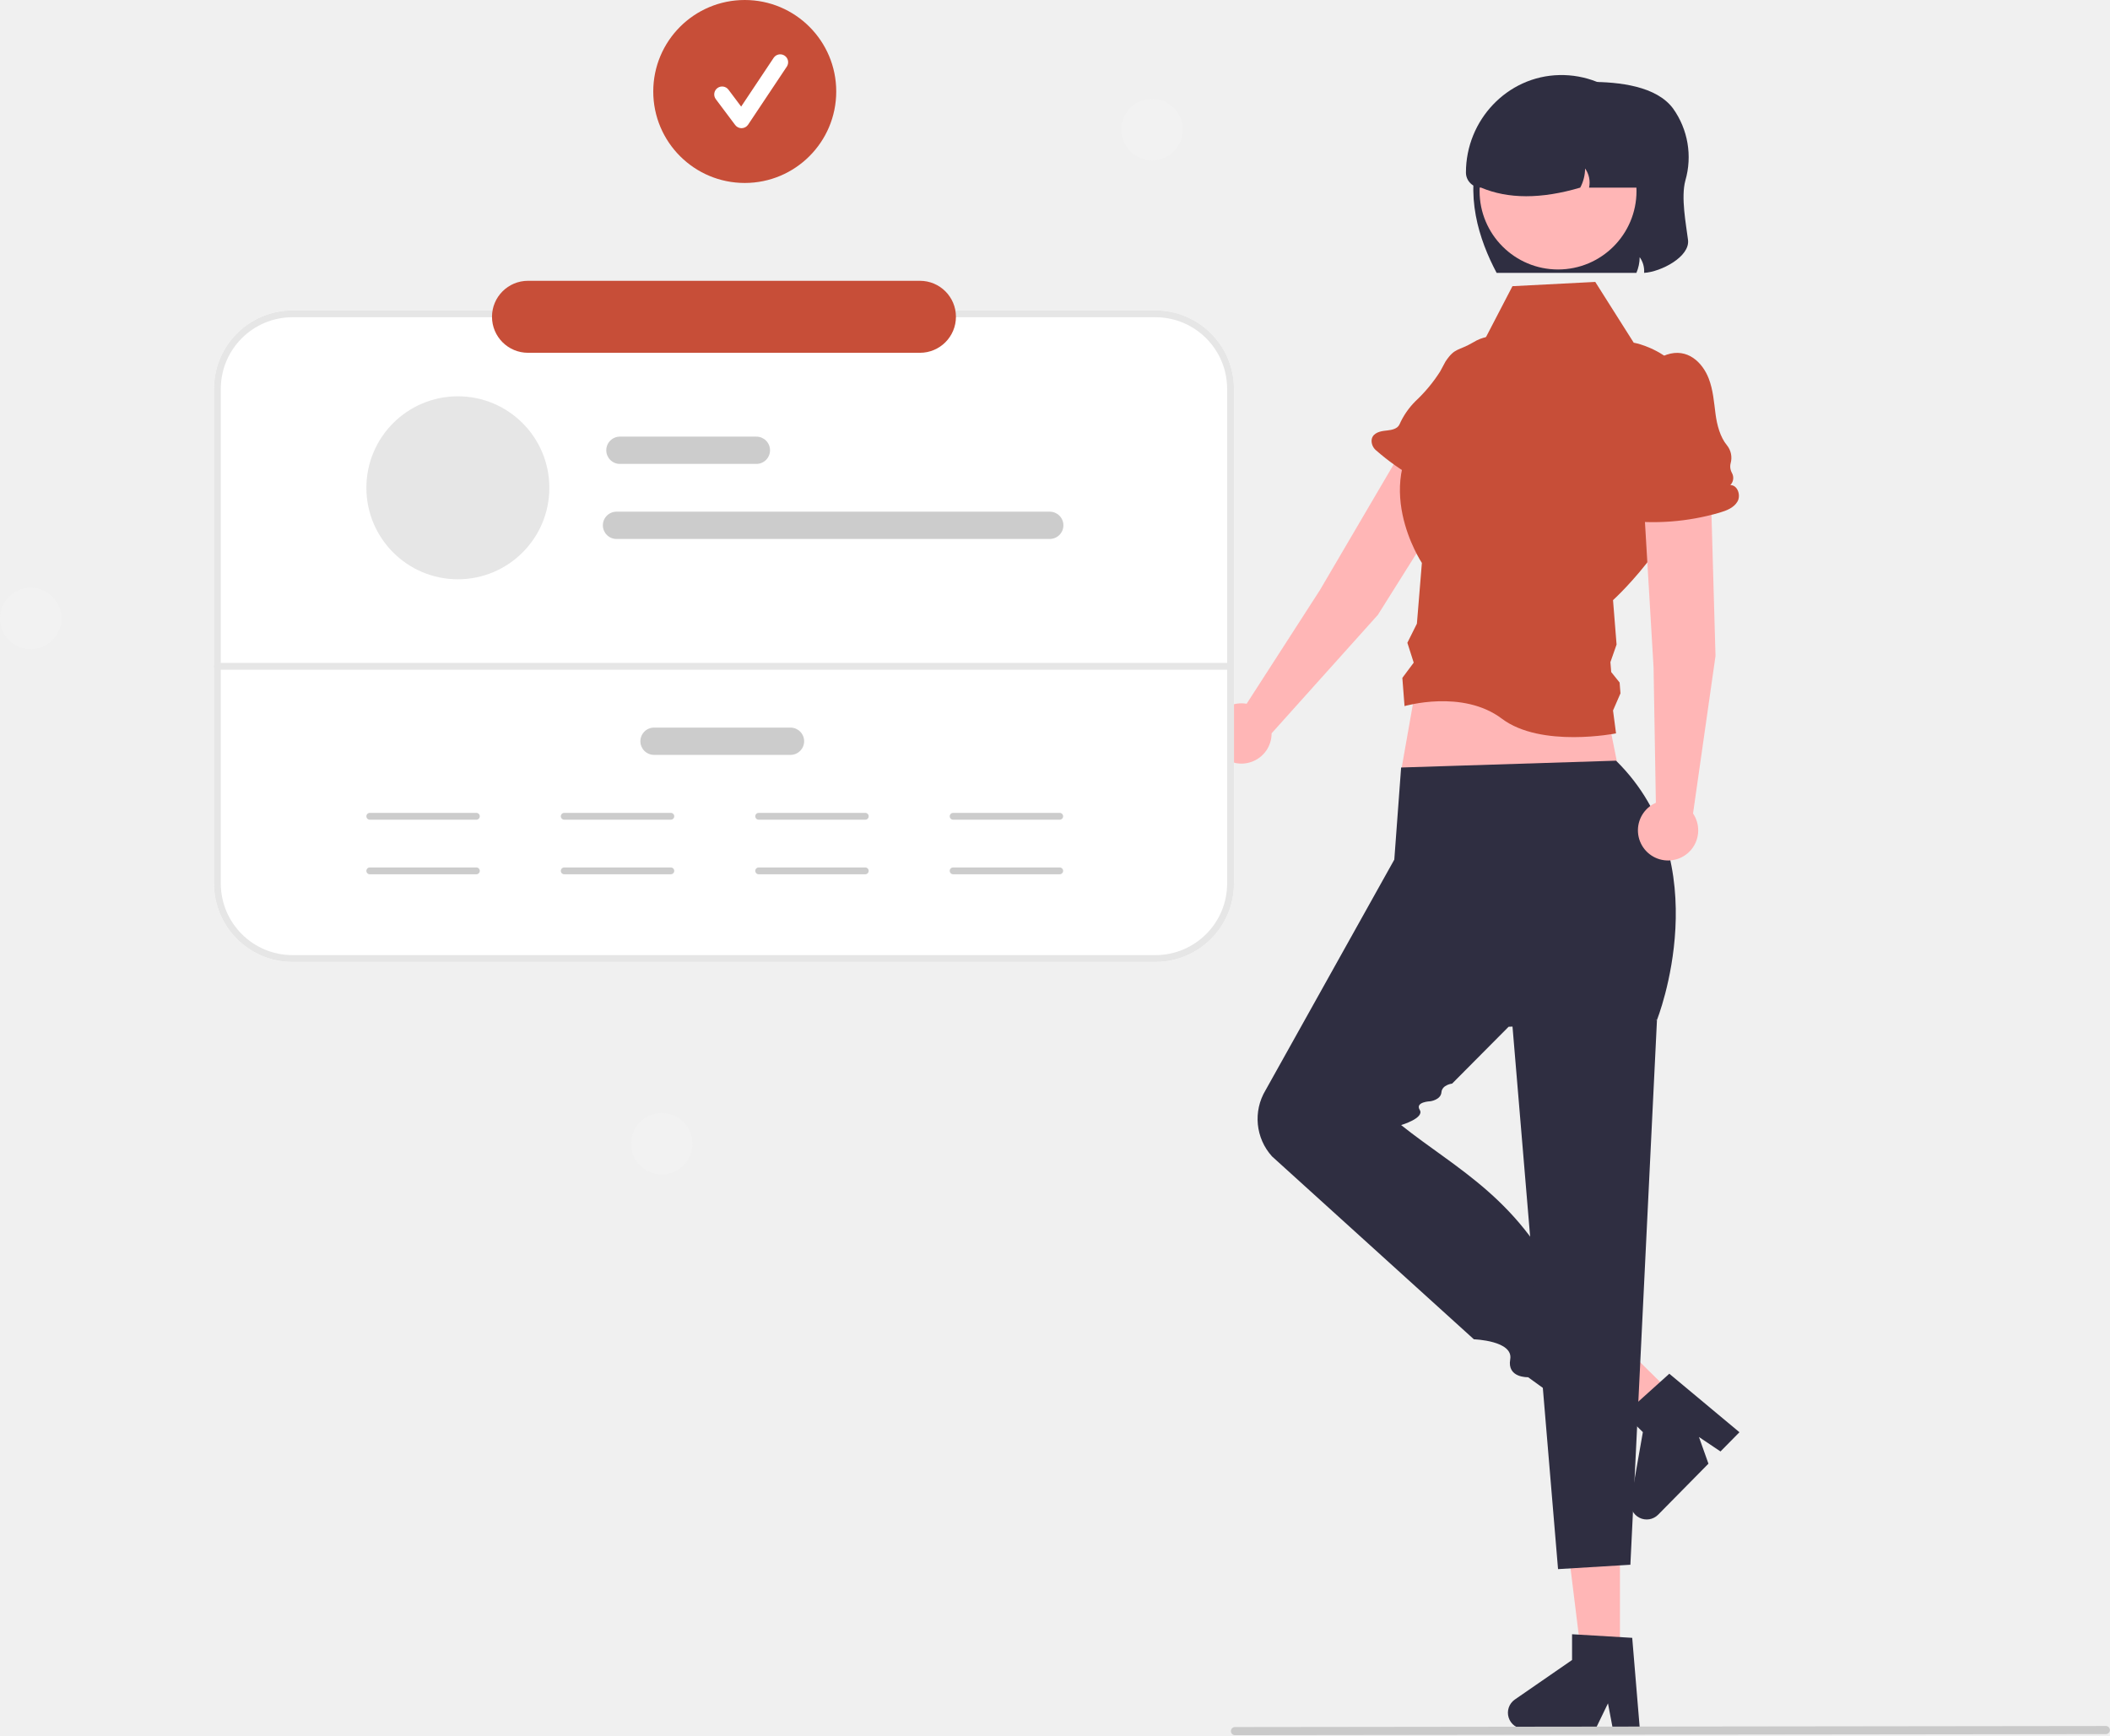
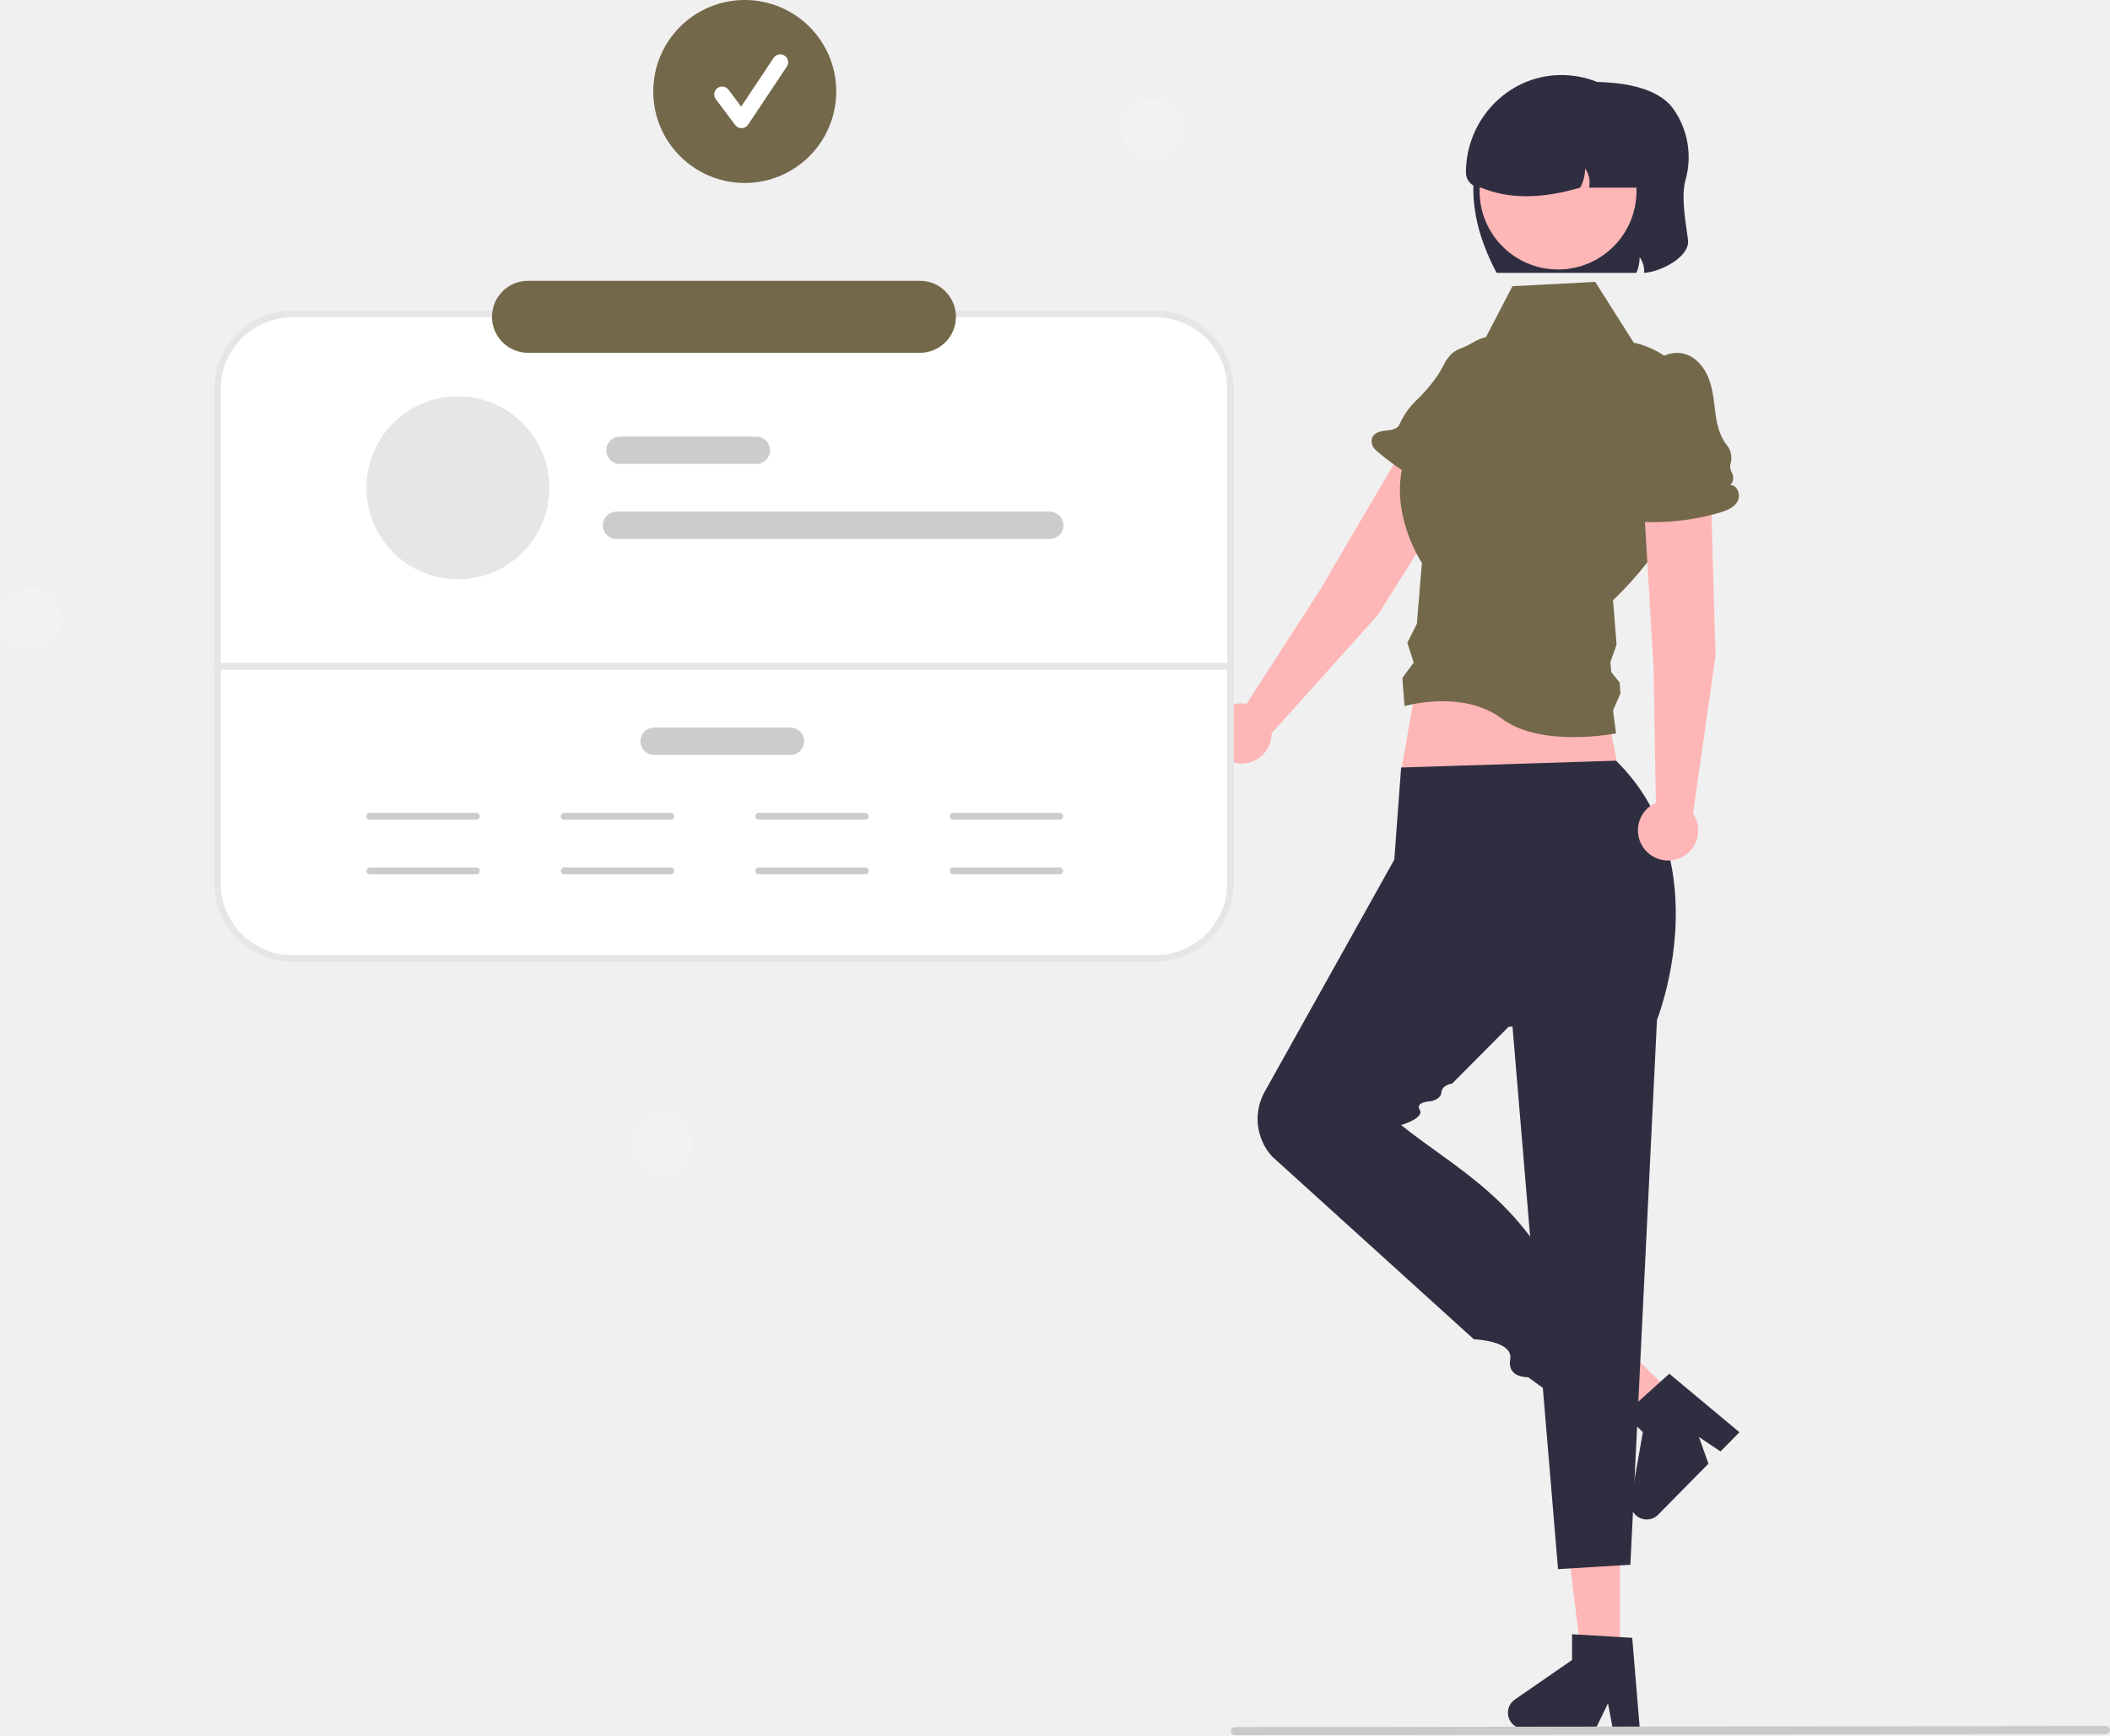
<svg xmlns="http://www.w3.org/2000/svg" data-name="Layer 1" width="618.524" height="508.679" viewBox="0 0 618.524 508.679">
  <path d="M784.782,248.591c-1.34,4.96.2,12.77.78,17.4.62,4.95-7.96,9.38-12.87,9.66a6.989,6.989,0,0,0-1.3-4.6,11.967,11.967,0,0,1-.96,4.61h-40.97c-5.16-9.71-9.55-22.98-4.81-36.7a14.04,14.04,0,0,1,9.7-12.15l22.34-7.15c8.81,0,19.62,1.25,24.49,7.81A24.575,24.575,0,0,1,784.782,248.591Z" transform="translate(-290.7379 -195.6606)" fill="#2f2e41" />
  <polygon points="474.867 487.701 463.829 487.701 458.576 445.127 474.867 445.127 474.867 487.701" fill="#ffb6b6" />
  <path d="M771.43,702.486h-7.916l-1.413-7.473-3.619,7.473-20.994,0a4.719,4.719,0,0,1-2.682-8.603l16.765-11.579v-7.555l17.634,1.053Z" transform="translate(-290.7379 -195.6606)" fill="#2f2e41" />
  <polygon points="492.193 410.591 484.443 418.451 450.438 392.302 461.875 380.702 492.193 410.591" fill="#ffb6b6" />
  <path d="M800.639,615.53l-5.557,5.637-6.314-4.241,2.781,7.824L776.81,639.7a4.719,4.719,0,0,1-8.009-4.13l3.525-20.068-5.38-5.304L780.076,598.379Z" transform="translate(-290.7379 -195.6606)" fill="#2f2e41" />
  <path d="M694.636,375.928l33.387-53.119a10.127,10.127,0,0,0-3.091-13.868l0,0a10.127,10.127,0,0,0-14.282,3.464l-32.989,56.241-21.486,33.329a8.837,8.837,0,1,0,7.317,8.666Z" transform="translate(-290.7379 -195.6606)" fill="#ffb6b6" />
-   <path d="M726.1,336.701l2.815-.531a3.856,3.856,0,0,1,4.741-5.463c-3.392-3.537-1.744-9.361.437-13.749,1.577-3.172,3.349-6.306,4.121-9.763,1.172-5.248-.339-11.6-7.338-12.857a12.11,12.11,0,0,0-8.251,1.671c-4.399,2.599-5.388,1.468-8.164,5.652l-1.582,2.94a44.931,44.931,0,0,1-7.216,8.672,22.452,22.452,0,0,0-4.691,6.829,2.26,2.26,0,0,1-.639.809c-1.082.837-2.554.879-3.91,1.057-1.71.225-3.666.949-3.622,3.07a3.682,3.682,0,0,0,1.312,2.642,69.581,69.581,0,0,0,24.816,13.972c2.032.642,4.315,1.174,6.226.232S727.888,337.861,726.1,336.701Z" transform="translate(-290.7379 -195.6606)" fill="#c74e38" />
+   <path d="M726.1,336.701l2.815-.531a3.856,3.856,0,0,1,4.741-5.463c-3.392-3.537-1.744-9.361.437-13.749,1.577-3.172,3.349-6.306,4.121-9.763,1.172-5.248-.339-11.6-7.338-12.857a12.11,12.11,0,0,0-8.251,1.671c-4.399,2.599-5.388,1.468-8.164,5.652l-1.582,2.94a44.931,44.931,0,0,1-7.216,8.672,22.452,22.452,0,0,0-4.691,6.829,2.26,2.26,0,0,1-.639.809c-1.082.837-2.554.879-3.91,1.057-1.71.225-3.666.949-3.622,3.07a3.682,3.682,0,0,0,1.312,2.642,69.581,69.581,0,0,0,24.816,13.972c2.032.642,4.315,1.174,6.226.232S727.888,337.861,726.1,336.701Z" transform="translate(-290.7379 -195.6606)" fill="#736849" />
  <polygon points="477.724 242 412.724 241 410.724 226 416.724 192 467.724 192 477.724 242" fill="#ffb6b6" />
  <path d="M629.462,477.661h-253a23.026,23.026,0,0,1-23-23v-145a23.026,23.026,0,0,1,23-23h253a23.026,23.026,0,0,1,23,23v145A23.026,23.026,0,0,1,629.462,477.661Z" transform="translate(-290.7379 -195.6606)" fill="#fff" />
  <path d="M629.462,477.661h-253a23.026,23.026,0,0,1-23-23v-145a23.026,23.026,0,0,1,23-23h253a23.026,23.026,0,0,1,23,23v145A23.026,23.026,0,0,1,629.462,477.661Zm-253-189a21.024,21.024,0,0,0-21,21v145a21.024,21.024,0,0,0,21,21h253a21.024,21.024,0,0,0,21-21v-145a21.024,21.024,0,0,0-21-21Z" transform="translate(-290.7379 -195.6606)" fill="#e6e6e6" />
  <path d="M650.463,392H354.461a1,1,0,0,1,0-2H650.463a1,1,0,0,1,0,2Z" transform="translate(-290.7379 -195.6606)" fill="#e6e6e6" />
  <circle cx="337.724" cy="38" r="9" fill="#f2f2f2" />
  <circle cx="9" cy="181.3" r="9" fill="#f2f2f2" />
  <circle cx="194" cy="335.3" r="9" fill="#f2f2f2" />
  <path d="M430.383,435.961H399.139a1,1,0,0,1,0-2h31.244a1,1,0,0,1,0,2Z" transform="translate(-290.7379 -195.6606)" fill="#ccc" />
  <path d="M430.383,451.961H399.139a1,1,0,0,1,0-2h31.244a1,1,0,0,1,0,2Z" transform="translate(-290.7379 -195.6606)" fill="#ccc" />
  <path d="M601.383,435.961H570.139a1,1,0,0,1,0-2h31.244a1,1,0,0,1,0,2Z" transform="translate(-290.7379 -195.6606)" fill="#ccc" />
  <path d="M601.383,451.961H570.139a1,1,0,0,1,0-2h31.244a1,1,0,0,1,0,2Z" transform="translate(-290.7379 -195.6606)" fill="#ccc" />
  <path d="M544.383,435.961H513.139a1,1,0,0,1,0-2h31.244a1,1,0,0,1,0,2Z" transform="translate(-290.7379 -195.6606)" fill="#ccc" />
  <path d="M544.383,451.961H513.139a1,1,0,0,1,0-2h31.244a1,1,0,0,1,0,2Z" transform="translate(-290.7379 -195.6606)" fill="#ccc" />
  <path d="M487.383,435.961H456.139a1,1,0,0,1,0-2h31.244a1,1,0,0,1,0,2Z" transform="translate(-290.7379 -195.6606)" fill="#ccc" />
  <path d="M487.383,451.961H456.139a1,1,0,0,1,0-2h31.244a1,1,0,0,1,0,2Z" transform="translate(-290.7379 -195.6606)" fill="#ccc" />
  <path d="M701.462,420.661l-2,27-37.733,67.592a16.355,16.355,0,0,0,1.888,19.414l59.172,53.617s11.632.381,10.653,5.879S738.679,599.4,738.679,599.4l6.997,5.055,3.786-28.794c-12.722-28.406-31.587-37.072-48-50.175,0,0,6.921-2.057,5.46-4.441s3.126-2.542,3.126-2.542,3.043-.41,3.229-2.626,3.136-2.551,3.136-2.551l16.555-16.665,43.494-2s18.406-46.11-12-76Z" transform="translate(-290.7379 -195.6606)" fill="#2f2e41" />
  <polygon points="442.327 288.478 456.724 460 477.929 458.716 485.724 299 442.327 288.478" fill="#2f2e41" />
-   <path d="M734.099,279.556l24.273-1.25,11.274,17.815s21.213,3.547,19.743,28.543-25.81,46.932-25.81,46.932l1.04,13.017-1.807,5.163.232,2.899,2.465,3.07.254,3.175-2.184,5.024.883,6.716s-21.962,4.36-33.481-4.32-28.519-3.68-28.519-3.68l-.64-8.273,3.331-4.467-1.861-5.826,2.797-5.604,1.459-17.8s-15.957-23.973,2.361-42.029l7.352-12.498,8.226-10.036Z" transform="translate(-290.7379 -195.6606)" fill="#c74e38" />
+   <path d="M734.099,279.556l24.273-1.25,11.274,17.815s21.213,3.547,19.743,28.543-25.81,46.932-25.81,46.932l1.04,13.017-1.807,5.163.232,2.899,2.465,3.07.254,3.175-2.184,5.024.883,6.716s-21.962,4.36-33.481-4.32-28.519-3.68-28.519-3.68l-.64-8.273,3.331-4.467-1.861-5.826,2.797-5.604,1.459-17.8s-15.957-23.973,2.361-42.029l7.352-12.498,8.226-10.036Z" transform="translate(-290.7379 -195.6606)" fill="#736849" />
  <path d="M793.621,387.965l-1.786-62.714a10.127,10.127,0,0,0-10.28-9.807h0a10.127,10.127,0,0,0-9.945,10.821l3.853,65.088.674,39.649A8.837,8.837,0,1,0,787.036,434.135Z" transform="translate(-290.7379 -195.6606)" fill="#ffb6b6" />
-   <path d="M797.961,337.866h0a2.986,2.986,0,0,0,.457-3.591,3.874,3.874,0,0,1-.46-2.318,3.562,3.562,0,0,1,.089-.459,5.843,5.843,0,0,0-1.07-5.295c-1.981-2.379-2.937-5.98-3.351-9.191-.453-3.513-.722-7.103-2.003-10.406-1.847-4.764-6.262-9.01-12.288-6.978a11.761,11.761,0,0,0-6.116,4.97c-3.005,4.792-3.037,10.585-3.015,16.128l-1.081-2.19a44.967,44.967,0,0,1-3.218,17.691c1.343-.261,2.293,1.544,1.859,2.841-.434,1.297-1.634,2.15-2.662,3.053-1.296,1.138-2.52,2.827-1.304,4.566a3.682,3.682,0,0,0,2.56,1.466,69.581,69.581,0,0,0,28.395-2.186c2.046-.596,4.239-1.424,5.304-3.27S800.092,337.836,797.961,337.866Z" transform="translate(-290.7379 -195.6606)" fill="#c74e38" />
+   <path d="M797.961,337.866h0a2.986,2.986,0,0,0,.457-3.591,3.874,3.874,0,0,1-.46-2.318,3.562,3.562,0,0,1,.089-.459,5.843,5.843,0,0,0-1.07-5.295c-1.981-2.379-2.937-5.98-3.351-9.191-.453-3.513-.722-7.103-2.003-10.406-1.847-4.764-6.262-9.01-12.288-6.978a11.761,11.761,0,0,0-6.116,4.97c-3.005,4.792-3.037,10.585-3.015,16.128l-1.081-2.19a44.967,44.967,0,0,1-3.218,17.691c1.343-.261,2.293,1.544,1.859,2.841-.434,1.297-1.634,2.15-2.662,3.053-1.296,1.138-2.52,2.827-1.304,4.566a3.682,3.682,0,0,0,2.56,1.466,69.581,69.581,0,0,0,28.395-2.186c2.046-.596,4.239-1.424,5.304-3.27S800.092,337.836,797.961,337.866Z" transform="translate(-290.7379 -195.6606)" fill="#736849" />
  <circle cx="456.724" cy="56" r="23" fill="#ffb6b6" />
-   <circle cx="218.315" cy="26.819" r="26.819" fill="#c74e38" />
+   <circle cx="218.315" cy="26.819" r="26.819" fill="#736849" />
  <path d="M508.11,233.238a2.318,2.318,0,0,1-1.855-.928l-5.686-7.582a2.318,2.318,0,1,1,3.71-2.782l3.72,4.96,9.555-14.332a2.319,2.319,0,0,1,3.858,2.572L510.039,232.205a2.32,2.32,0,0,1-1.865,1.032Z" transform="translate(-290.7379 -195.6606)" fill="#fff" />
-   <path d="M560.409,299.085H445.515a10.553,10.553,0,0,1,0-21.106H560.409a10.553,10.553,0,1,1,0,21.106Z" transform="translate(-290.7379 -195.6606)" fill="#c74e38" />
+   <path d="M560.409,299.085H445.515a10.553,10.553,0,0,1,0-21.106H560.409a10.553,10.553,0,1,1,0,21.106Z" transform="translate(-290.7379 -195.6606)" fill="#736849" />
  <path d="M908.078,704.032l-255.357.307a1.191,1.191,0,0,1,0-2.381l255.357-.307a1.191,1.191,0,0,1,0,2.381Z" transform="translate(-290.7379 -195.6606)" fill="#cacaca" />
  <path d="M776.462,245.661v5h-19.9a7.156,7.156,0,0,0-1.17-5.61,12.192,12.192,0,0,1-1.42,5.61c-11.507,3.403-21.165,3.337-29.079,0a4.431,4.431,0,0,1-4.431-4.431v0c0-15.33,12.084-28.247,27.41-28.563a27.997,27.997,0,0,1,28.59,27.994Z" transform="translate(-290.7379 -195.6606)" fill="#2f2e41" />
  <path d="M512.462,331.661h-40a4,4,0,0,1,0-8h40a4,4,0,0,1,0,8Z" transform="translate(-290.7379 -195.6606)" fill="#ccc" />
  <path d="M522.462,416.961h-40a4,4,0,0,1,0-8h40a4,4,0,0,1,0,8Z" transform="translate(-290.7379 -195.6606)" fill="#ccc" />
  <path d="M598.462,353.661h-127a4,4,0,0,1,0-8h127a4,4,0,0,1,0,8Z" transform="translate(-290.7379 -195.6606)" fill="#ccc" />
  <circle cx="134.22" cy="143" r="26.819" fill="#e6e6e6" />
</svg>
